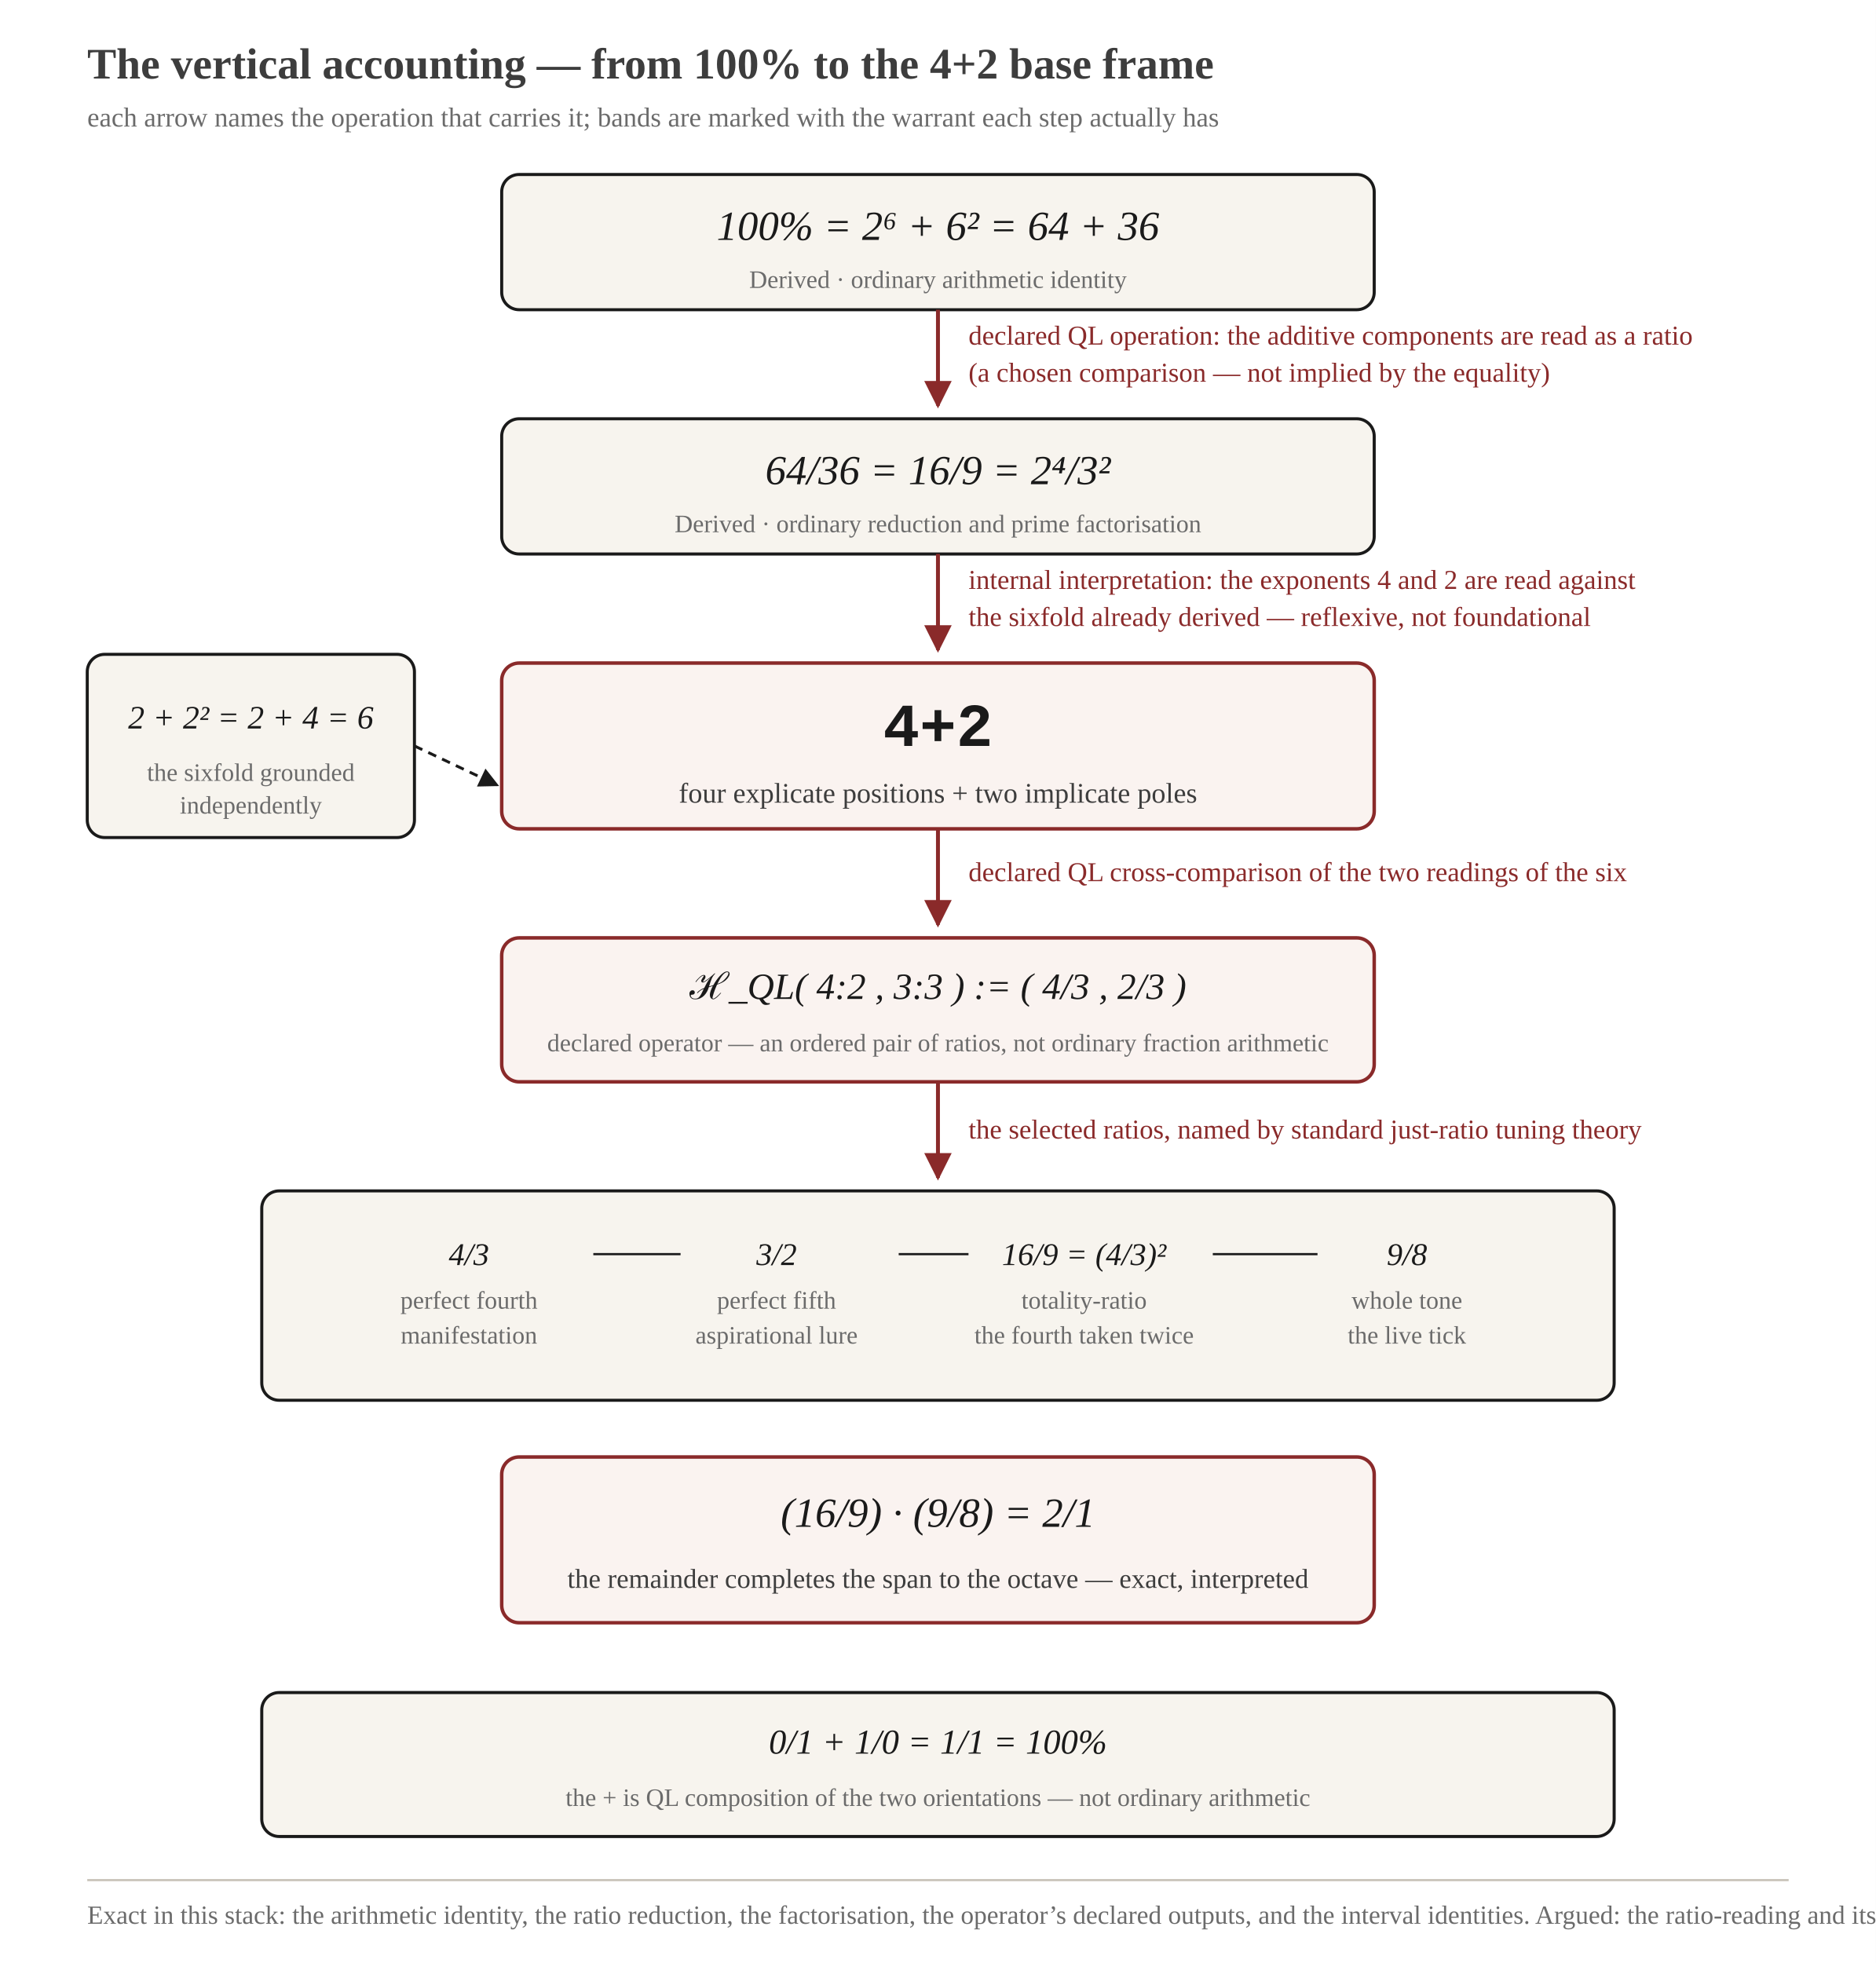
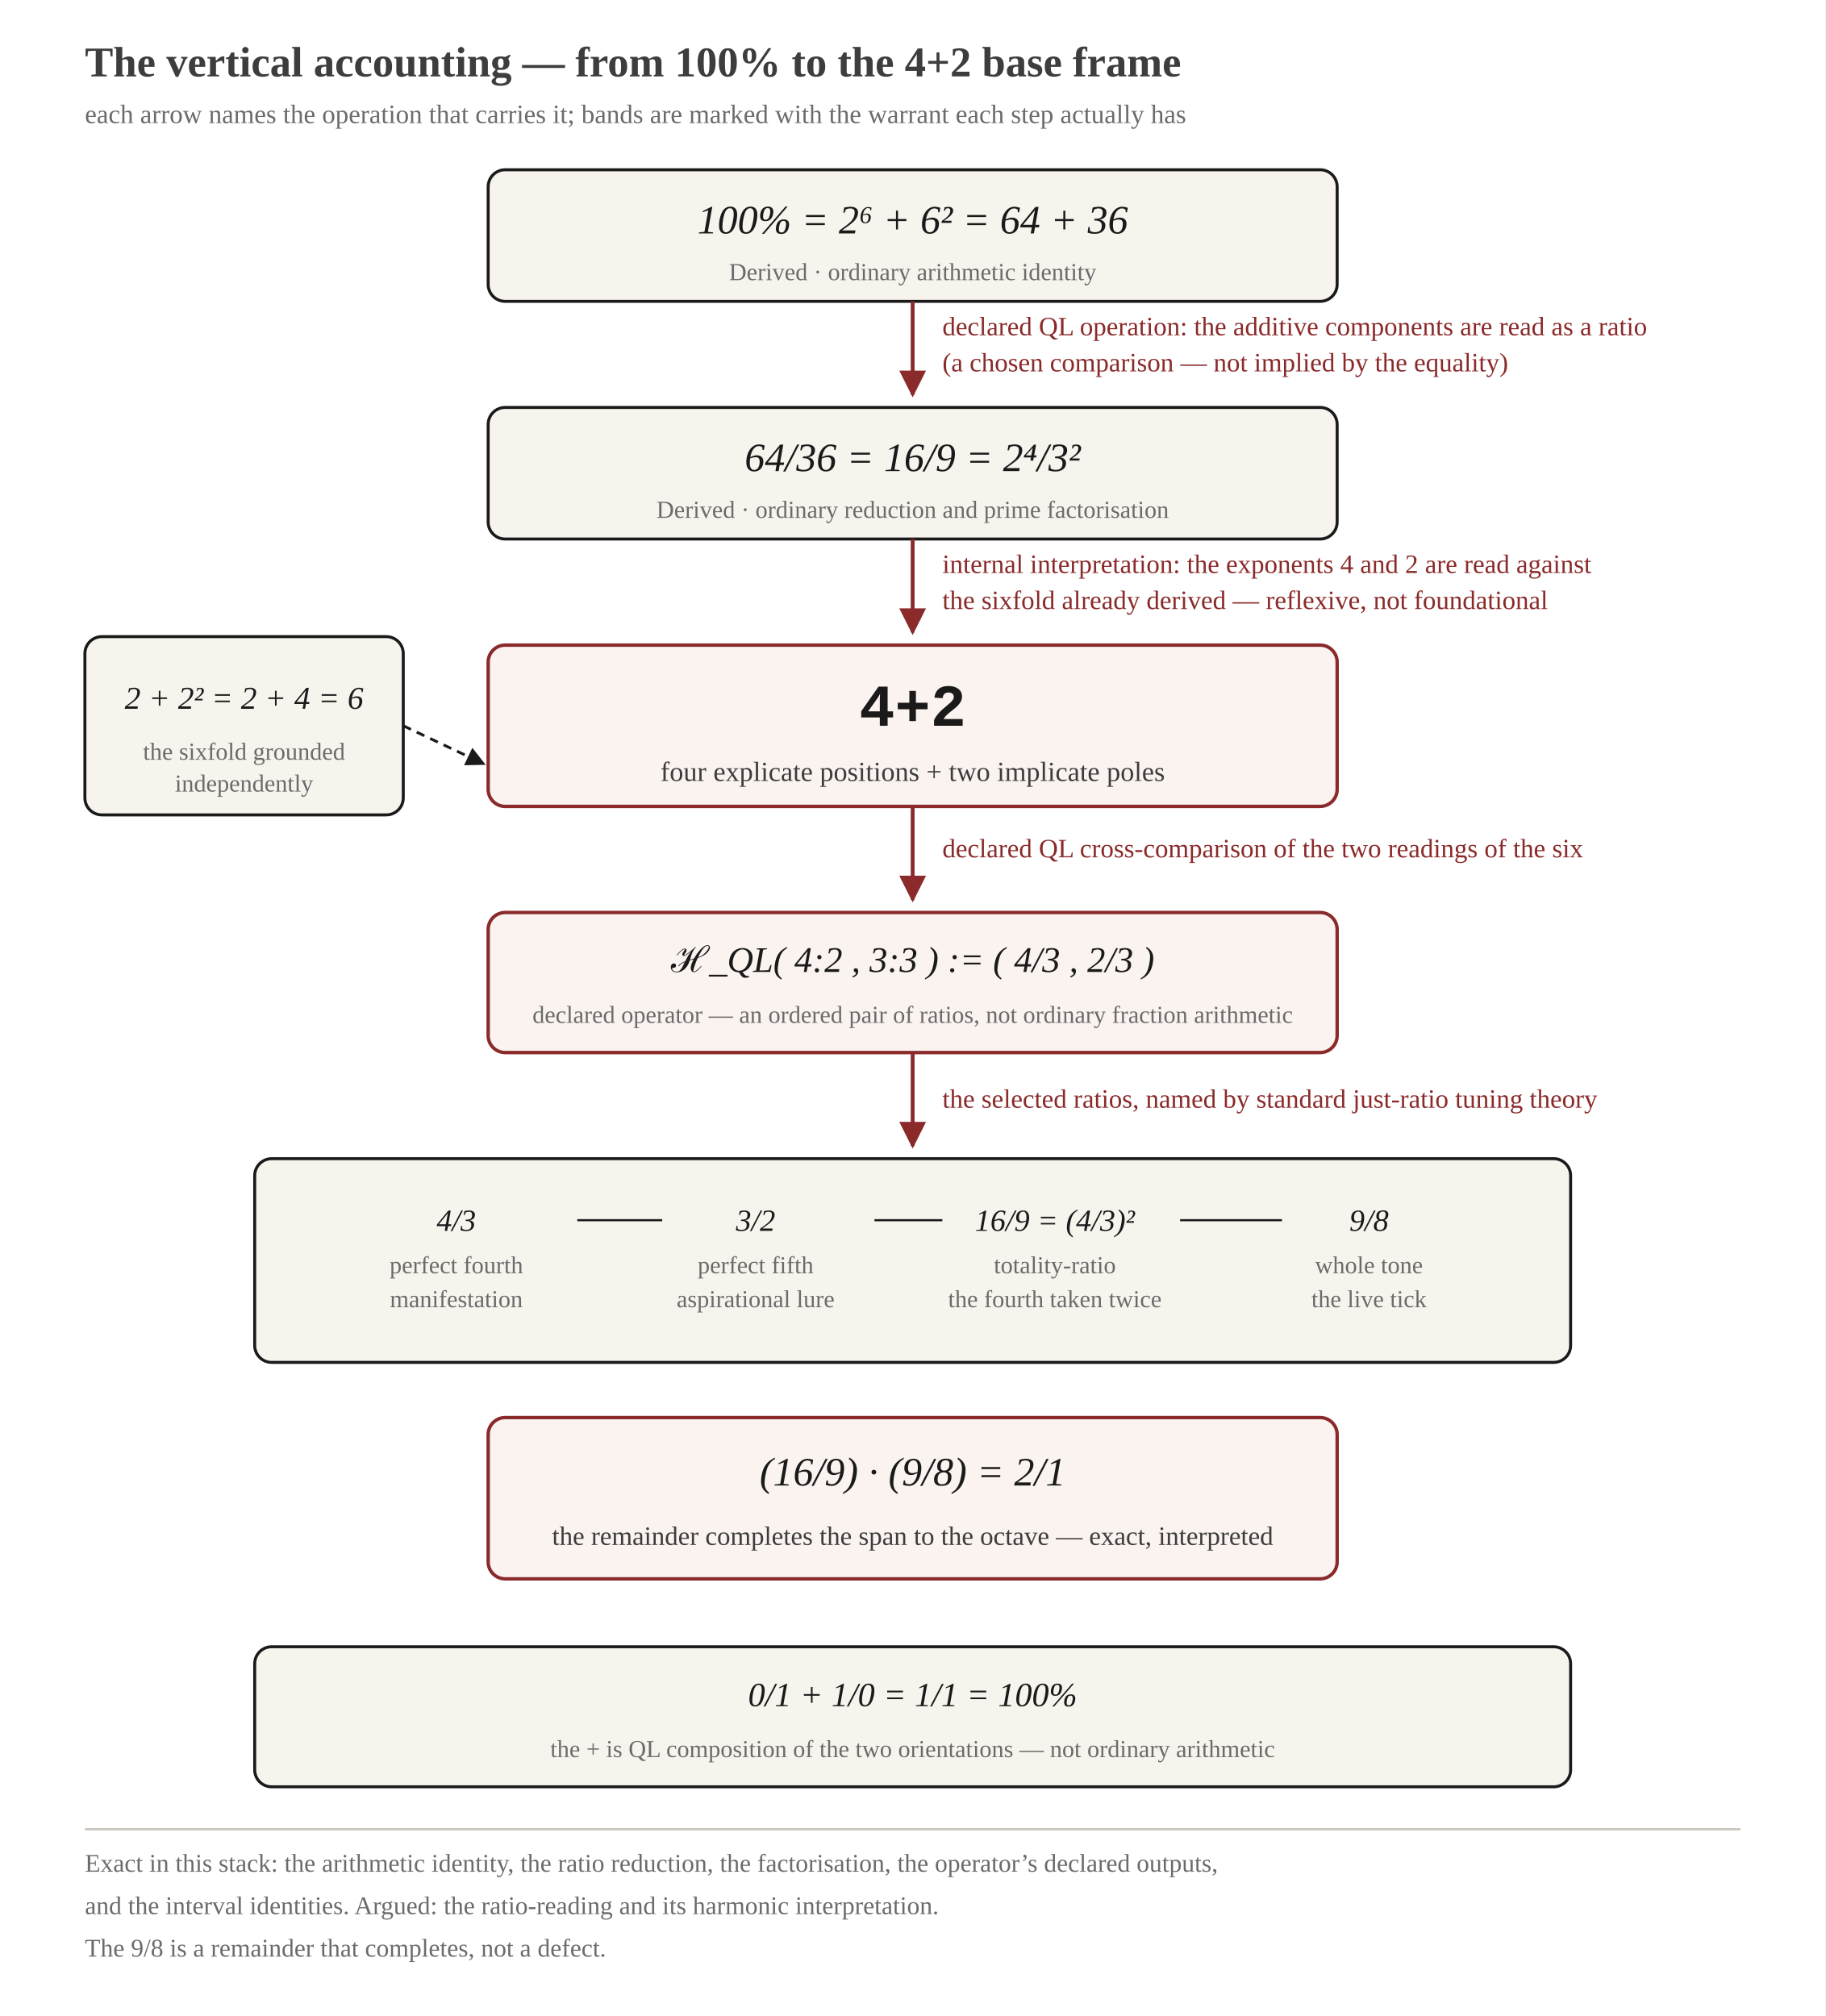
- <svg xmlns="http://www.w3.org/2000/svg" width="860" height="900" viewBox="0 0 860 900" role="img" aria-labelledby="t d">
+ <svg xmlns="http://www.w3.org/2000/svg" width="860" height="950" viewBox="0 0 860 950" role="img" aria-labelledby="t d">
  <defs>
    <marker id="arr4" viewBox="0 0 10 10" refX="9" refY="5" markerWidth="7" markerHeight="7" orient="auto-start-reverse">
      <path d="M0,0 L10,5 L0,10 z" fill="#1a1a1a" />
    </marker>
    <marker id="arr4m" viewBox="0 0 10 10" refX="9" refY="5" markerWidth="7" markerHeight="7" orient="auto-start-reverse">
      <path d="M0,0 L10,5 L0,10 z" fill="#8a2a2a" />
    </marker>
  </defs>
  <style>
    .tok  { font-family: "Courier New", Courier, monospace; fill: #1a1a1a; }
    .math { font-family: Georgia, "Times New Roman", serif; font-style: italic; fill: #1a1a1a; }
    .lab  { font-family: Georgia, "Times New Roman", serif; fill: #3d3d3d; }
    .mut  { font-family: Georgia, "Times New Roman", serif; fill: #6b6b6b; }
    .op   { font-family: Georgia, "Times New Roman", serif; fill: #8a2a2a; }
    .band { fill: #f7f4ee; stroke: #1a1a1a; stroke-width: 1.4; }
    .bandq{ fill: #faf3f0; stroke: #8a2a2a; stroke-width: 1.6; }
    .badge{ font-family: Georgia, "Times New Roman", serif; font-size: 11.5px; fill: #6b6b6b; }
  </style>
-   <rect x="0" y="0" width="860" height="900" fill="#ffffff" />
+   <rect x="0" y="0" width="860" height="950" fill="#ffffff" />
  <text class="lab" x="40" y="36" font-size="20" font-weight="bold">The vertical accounting — from 100% to the 4+2 base frame</text>
  <text class="mut" x="40" y="58" font-size="12.5">each arrow names the operation that carries it; bands are marked with the warrant each step actually has</text>
  <rect class="band" x="230" y="80" width="400" height="62" rx="8" />
  <text class="math" x="430" y="110" font-size="19" text-anchor="middle">100% = 2⁶ + 6² = 64 + 36</text>
  <text class="badge" x="430" y="132" text-anchor="middle">Derived · ordinary arithmetic identity</text>
  <line x1="430" y1="142" x2="430" y2="186" stroke="#8a2a2a" stroke-width="1.8" marker-end="url(#arr4m)" />
  <text class="op" x="444" y="158" font-size="12.5">declared QL operation: the additive components are read as a ratio</text>
  <text class="op" x="444" y="175" font-size="12.5">(a chosen comparison — not implied by the equality)</text>
  <rect class="band" x="230" y="192" width="400" height="62" rx="8" />
  <text class="math" x="430" y="222" font-size="19" text-anchor="middle">64/36 = 16/9 = 2⁴/3²</text>
  <text class="badge" x="430" y="244" text-anchor="middle">Derived · ordinary reduction and prime factorisation</text>
  <line x1="430" y1="254" x2="430" y2="298" stroke="#8a2a2a" stroke-width="1.8" marker-end="url(#arr4m)" />
  <text class="op" x="444" y="270" font-size="12.5">internal interpretation: the exponents 4 and 2 are read against</text>
  <text class="op" x="444" y="287" font-size="12.5">the sixfold already derived — reflexive, not foundational</text>
  <rect class="band" x="40" y="300" width="150" height="84" rx="8" />
  <text class="math" x="115" y="334" font-size="15" text-anchor="middle">2 + 2² = 2 + 4 = 6</text>
  <text class="mut" x="115" y="358" font-size="11.5" text-anchor="middle">the sixfold grounded</text>
  <text class="mut" x="115" y="373" font-size="11.5" text-anchor="middle">independently</text>
  <line x1="190" y1="342" x2="228" y2="360" stroke="#1a1a1a" stroke-width="1.3" stroke-dasharray="4 3" marker-end="url(#arr4)" />
  <rect class="bandq" x="230" y="304" width="400" height="76" rx="8" />
  <text class="tok" x="430" y="342" font-size="28" text-anchor="middle" font-weight="bold">4+2</text>
  <text class="lab" x="430" y="368" font-size="13" text-anchor="middle">four explicate positions + two implicate poles</text>
  <line x1="430" y1="380" x2="430" y2="424" stroke="#8a2a2a" stroke-width="1.8" marker-end="url(#arr4m)" />
  <text class="op" x="444" y="404" font-size="12.5">declared QL cross-comparison of the two readings of the six</text>
  <rect class="bandq" x="230" y="430" width="400" height="66" rx="8" />
  <text class="math" x="430" y="458" font-size="17" text-anchor="middle">ℋ_QL( 4:2 , 3:3 ) := ( 4/3 , 2/3 )</text>
  <text class="badge" x="430" y="482" text-anchor="middle">declared operator — an ordered pair of ratios, not ordinary fraction arithmetic</text>
  <line x1="430" y1="496" x2="430" y2="540" stroke="#8a2a2a" stroke-width="1.8" marker-end="url(#arr4m)" />
  <text class="op" x="444" y="522" font-size="12.5">the selected ratios, named by standard just-ratio tuning theory</text>
  <rect class="band" x="120" y="546" width="620" height="96" rx="8" />
  <g font-size="14.5">
    <text class="math" x="215" y="580" text-anchor="middle">4/3</text>
    <text class="mut" x="215" y="600" font-size="11.5" text-anchor="middle">perfect fourth</text>
    <text class="mut" x="215" y="616" font-size="11.5" text-anchor="middle">manifestation</text>
    <text class="math" x="356" y="580" text-anchor="middle">3/2</text>
    <text class="mut" x="356" y="600" font-size="11.5" text-anchor="middle">perfect fifth</text>
    <text class="mut" x="356" y="616" font-size="11.5" text-anchor="middle">aspirational lure</text>
    <text class="math" x="497" y="580" text-anchor="middle">16/9 = (4/3)²</text>
    <text class="mut" x="497" y="600" font-size="11.5" text-anchor="middle">totality-ratio</text>
    <text class="mut" x="497" y="616" font-size="11.5" text-anchor="middle">the fourth taken twice</text>
    <text class="math" x="645" y="580" text-anchor="middle">9/8</text>
    <text class="mut" x="645" y="600" font-size="11.5" text-anchor="middle">whole tone</text>
    <text class="mut" x="645" y="616" font-size="11.5" text-anchor="middle">the live tick</text>
  </g>
  <g stroke="#1a1a1a" stroke-width="1">
    <line x1="272" y1="575" x2="312" y2="575" />
    <line x1="412" y1="575" x2="444" y2="575" />
    <line x1="556" y1="575" x2="604" y2="575" />
  </g>
  <rect class="bandq" x="230" y="668" width="400" height="76" rx="8" />
  <text class="math" x="430" y="700" font-size="19" text-anchor="middle">(16/9) · (9/8) = 2/1</text>
  <text class="lab" x="430" y="728" font-size="12.5" text-anchor="middle">the remainder completes the span to the octave — exact, interpreted</text>
  <rect class="band" x="120" y="776" width="620" height="66" rx="8" />
  <text class="math" x="430" y="804" font-size="16" text-anchor="middle">0/1 + 1/0 = 1/1 = 100%</text>
  <text class="mut" x="430" y="828" font-size="11.5" text-anchor="middle">the + is QL composition of the two orientations — not ordinary arithmetic</text>
  <line x1="40" y1="862" x2="820" y2="862" stroke="#c9c4ba" stroke-width="1" />
-   <text class="mut" x="40" y="882" font-size="12">Exact in this stack: the arithmetic identity, the ratio reduction, the factorisation, the operator’s declared outputs, and the interval identities. Argued: the ratio-reading and its harmonic interpretation. The 9/8 is a remainder that completes, not a defect.</text>
+   <text class="mut" x="40" y="882" font-size="12">Exact in this stack: the arithmetic identity, the ratio reduction, the factorisation, the operator’s declared outputs,</text>
+   <text class="mut" x="40" y="902" font-size="12">and the interval identities. Argued: the ratio-reading and its harmonic interpretation.</text>
+   <text class="mut" x="40" y="922" font-size="12">The 9/8 is a remainder that completes, not a defect.</text>
</svg>
